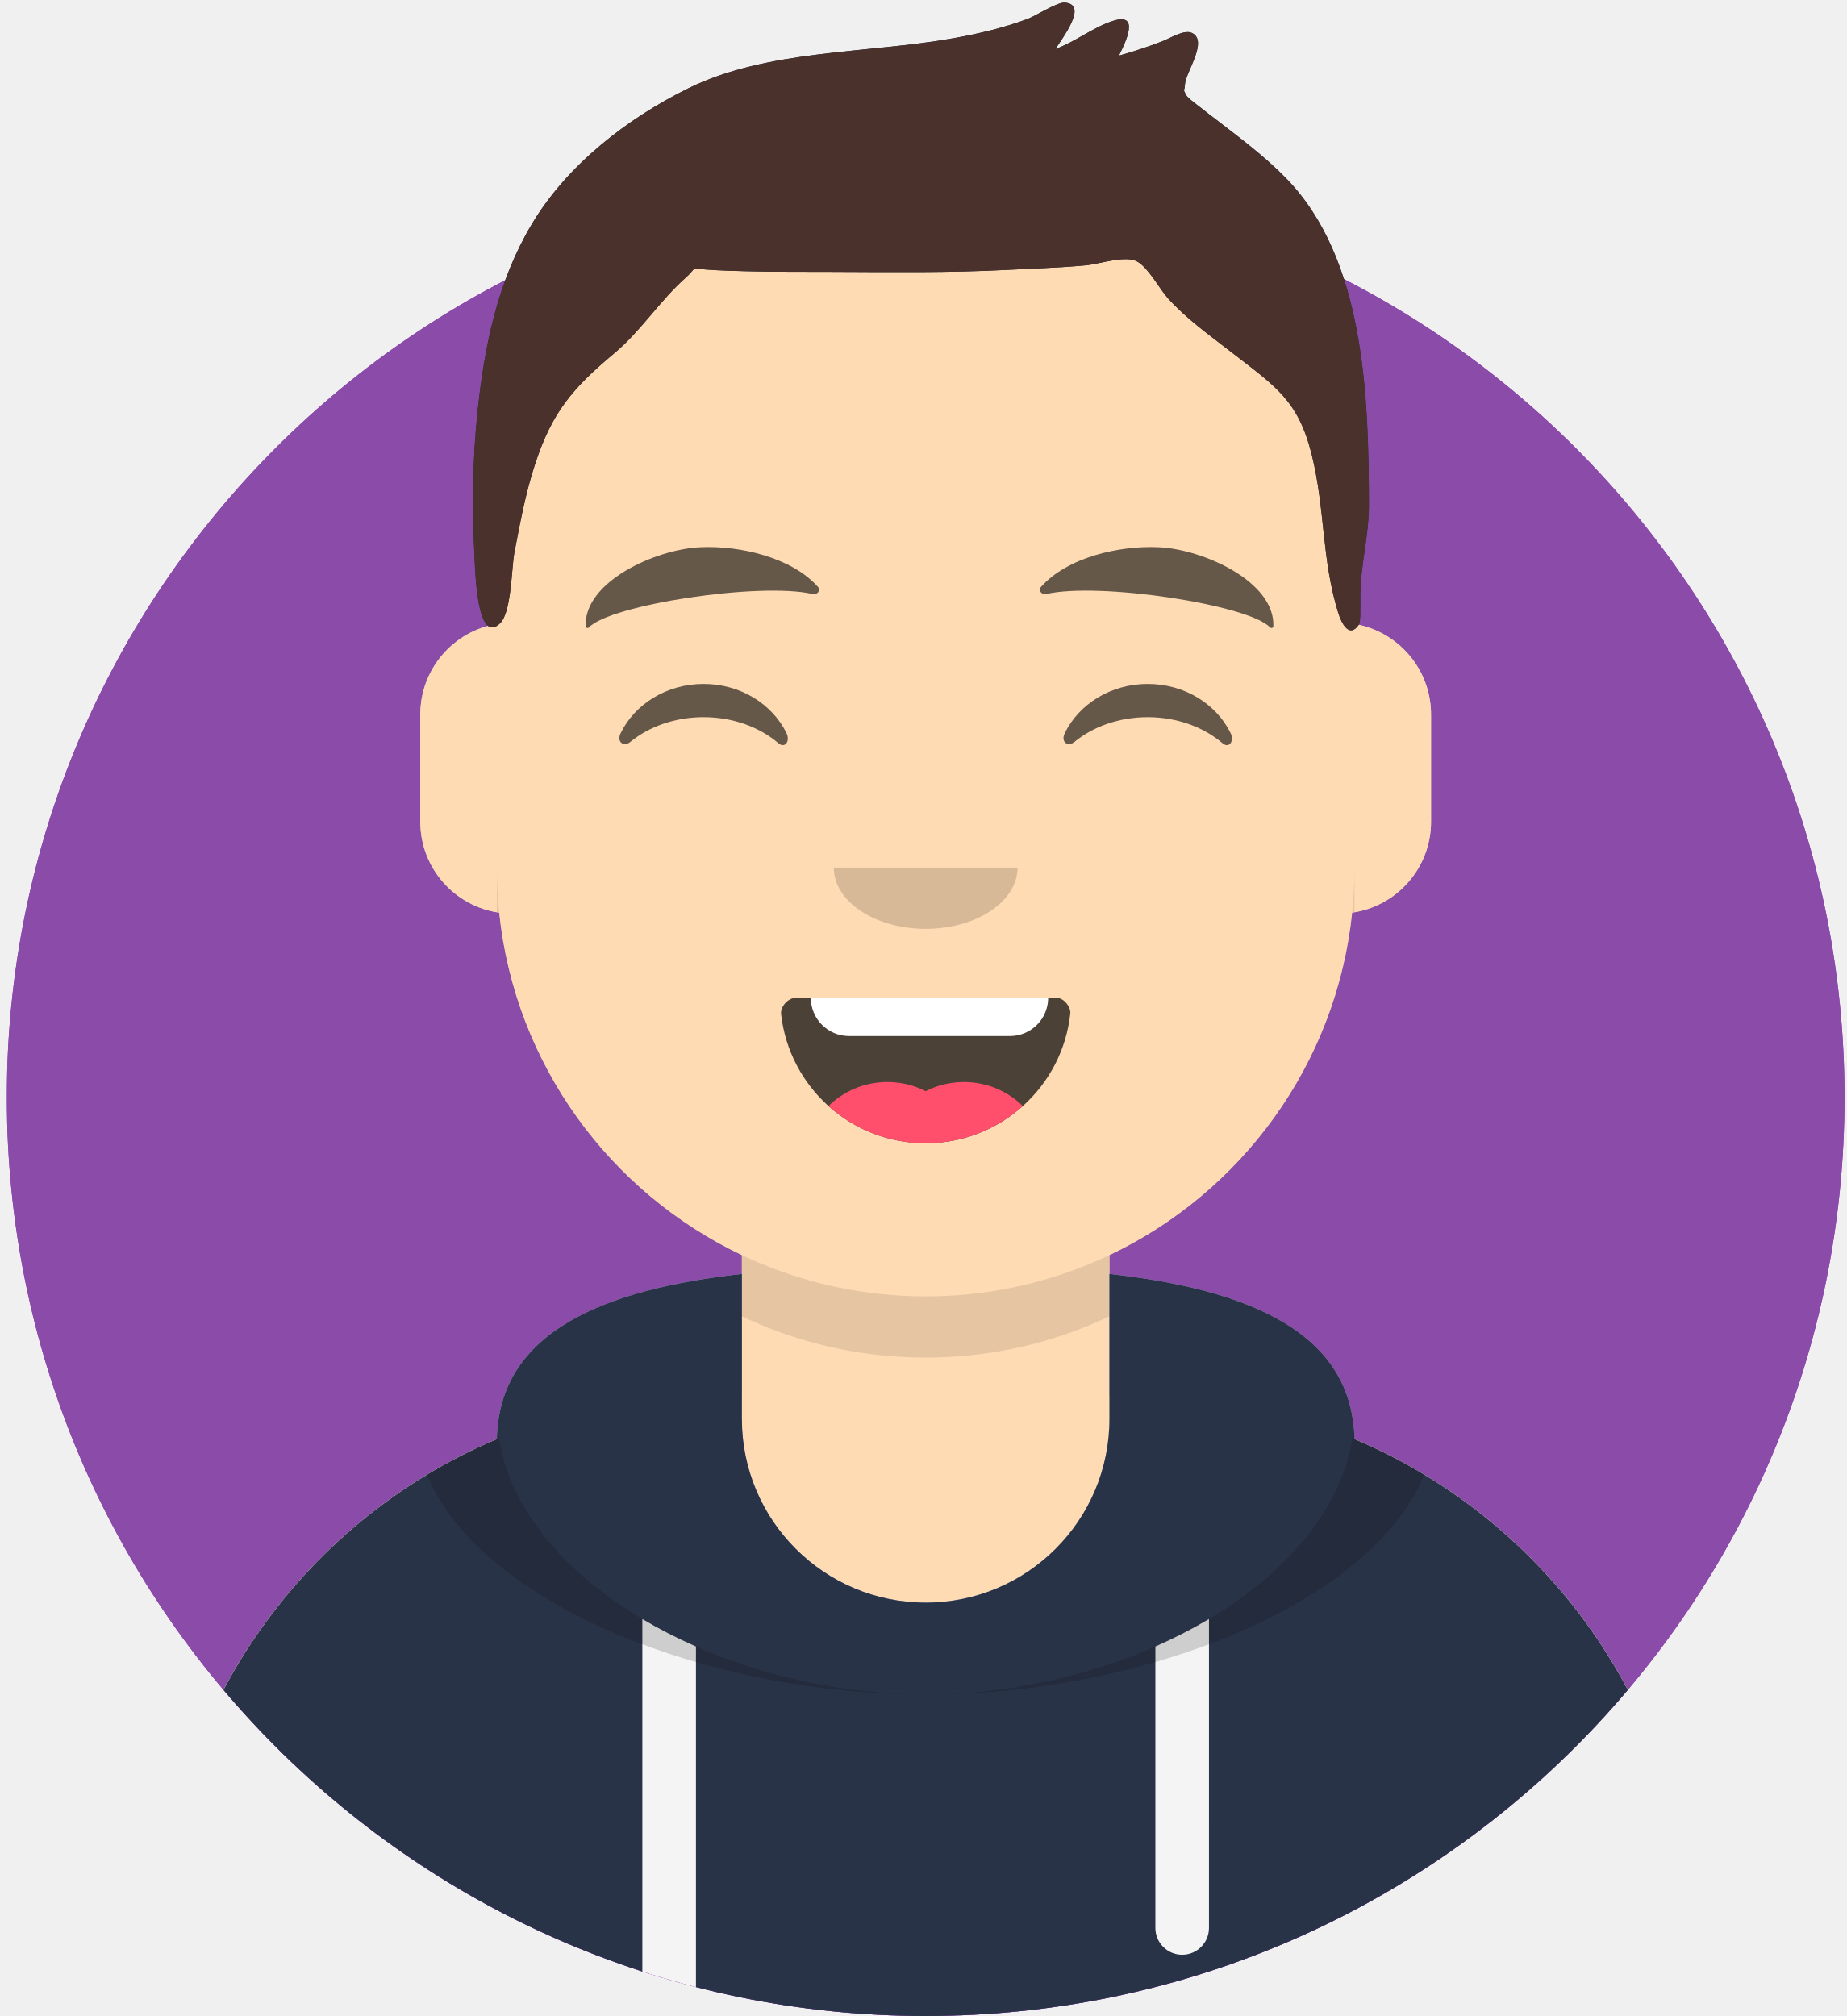
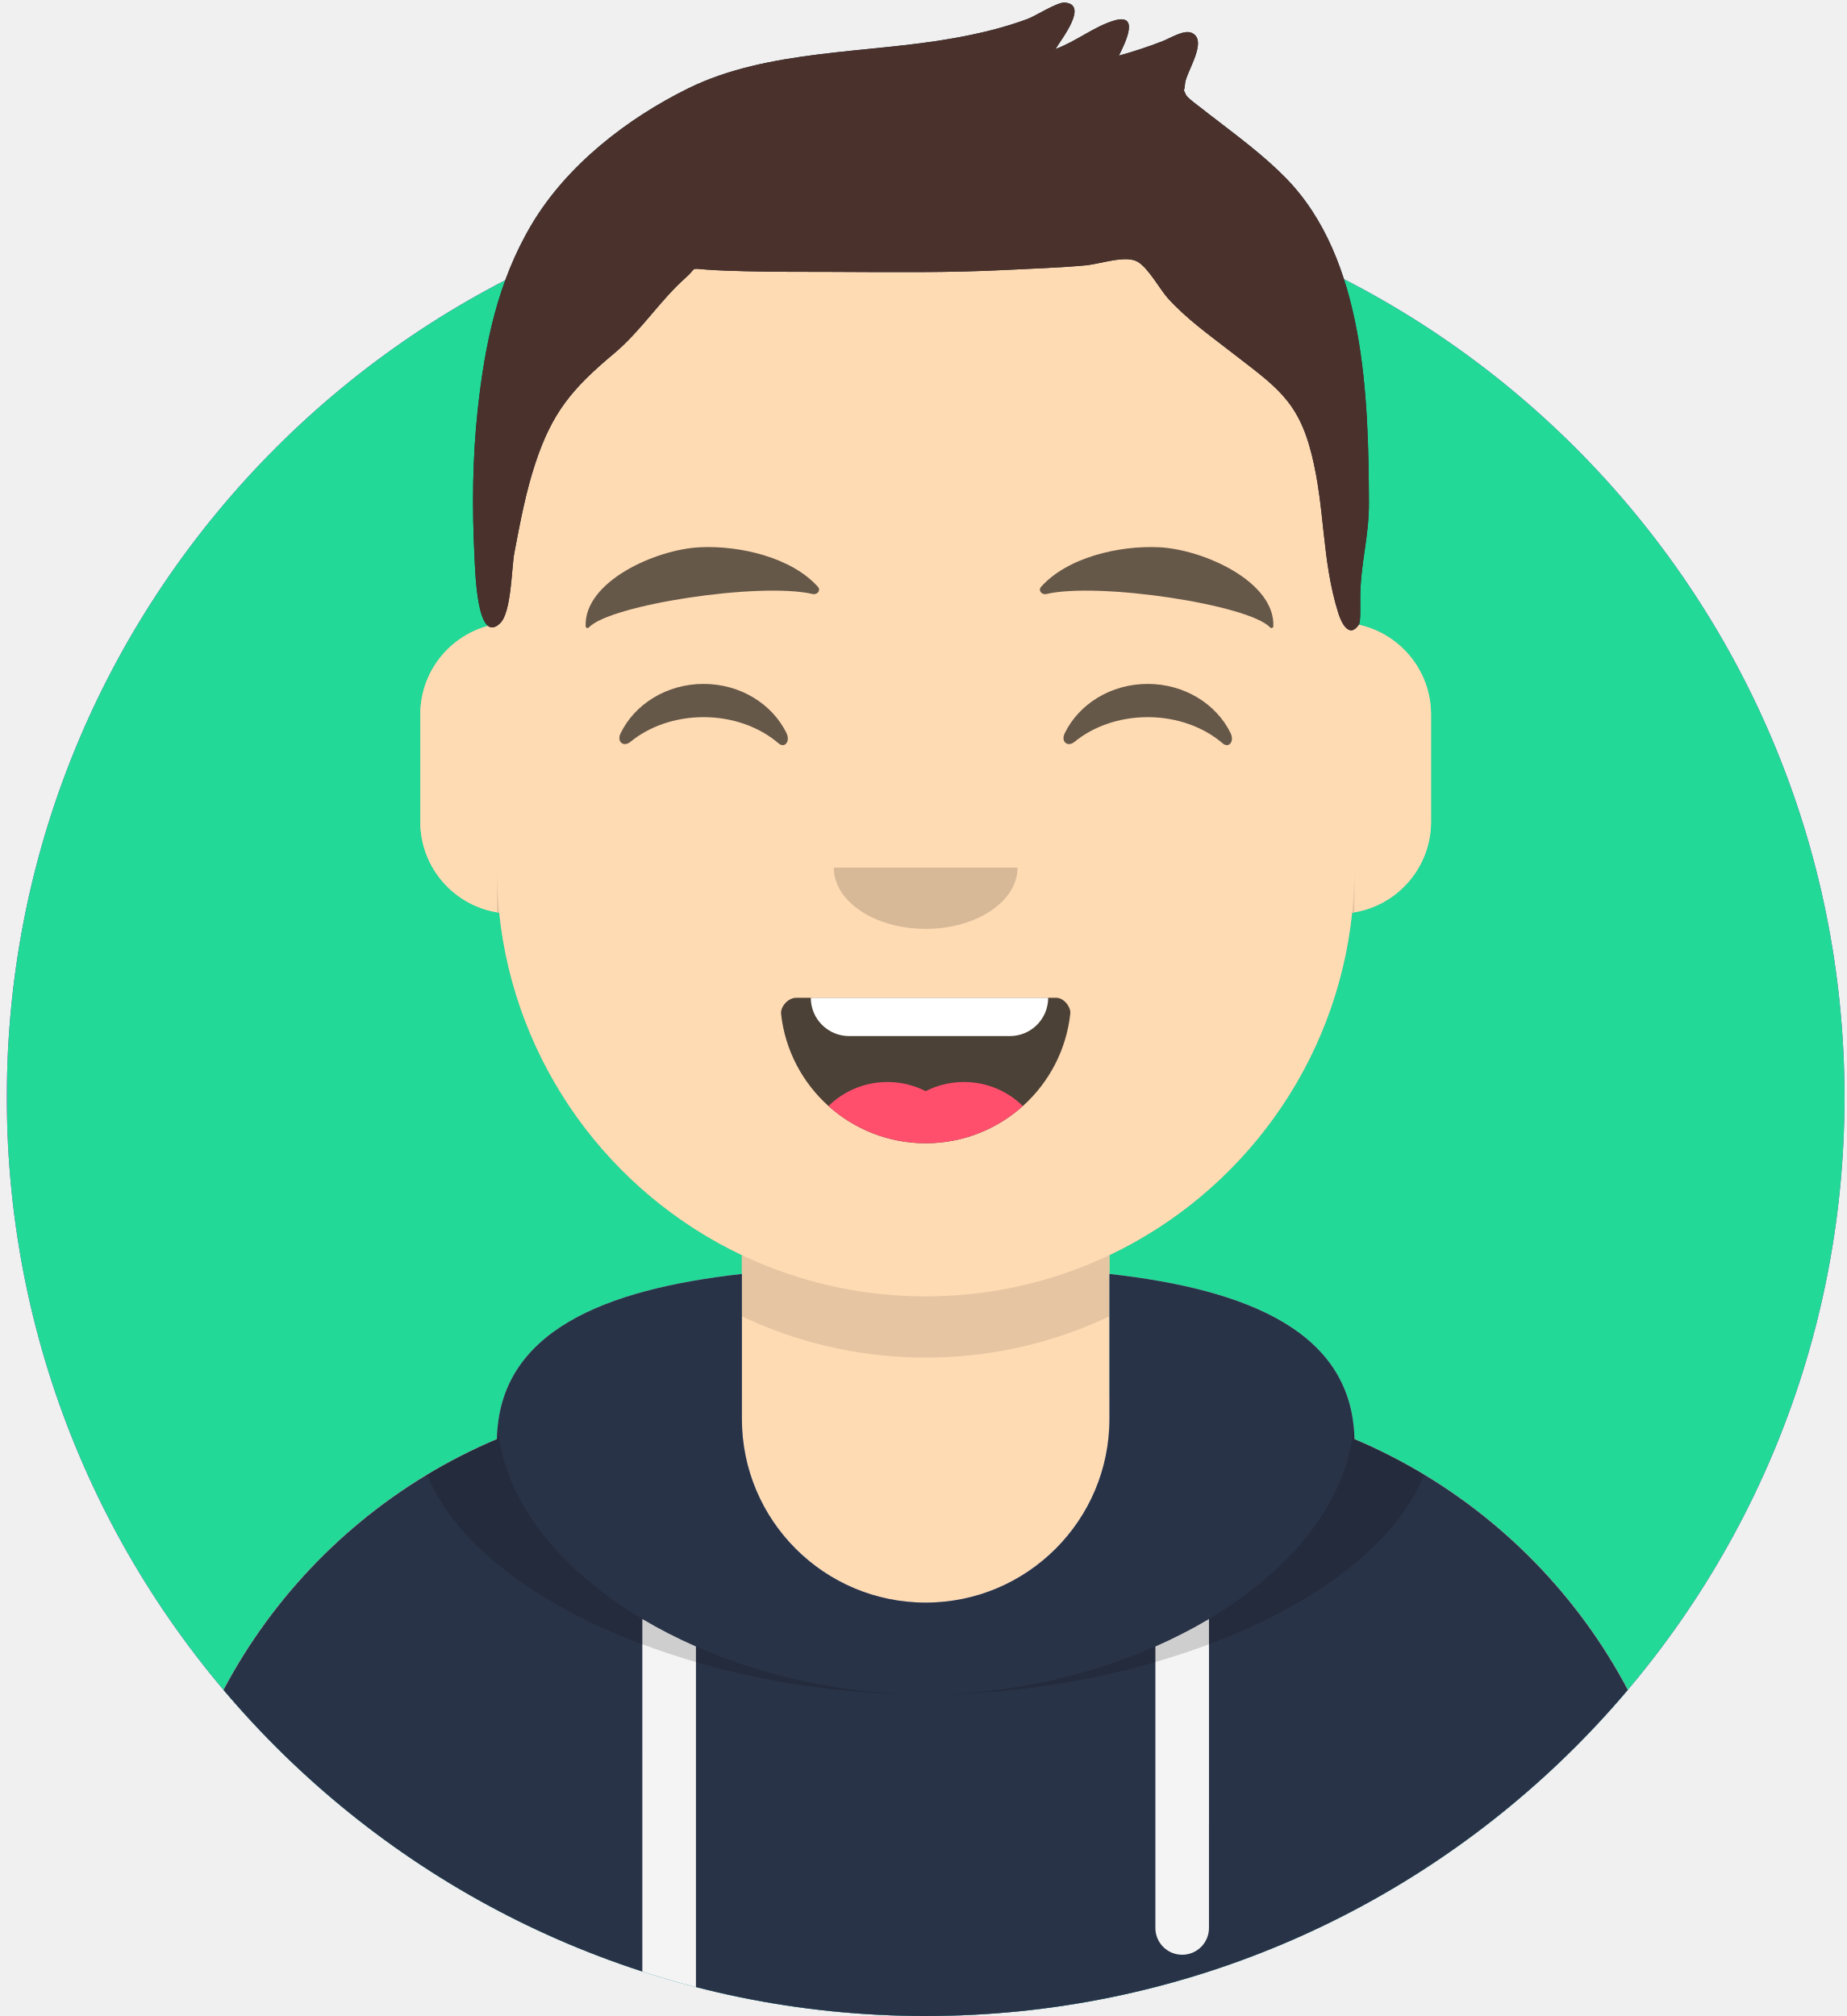
<svg xmlns="http://www.w3.org/2000/svg" xmlns:xlink="http://www.w3.org/1999/xlink" width="217px" height="237px" viewBox="0 0 217 237" version="1.1">
  <defs>
    <circle id="path-1" cx="108" cy="108" r="108" />
    <path d="M-3.19744231e-14,144 L-3.19744231e-14,-1.42108547e-14 L237.6,-1.42108547e-14 L237.6,144 L226.8,144 C226.8,203.647 178.447,252 118.8,252 C59.153,252 10.8,203.647 10.8,144 L10.8,144 L-3.19744231e-14,144 Z" id="path-3" />
    <path d="M90,0 C117.835,-5.11323436e-15 140.4,22.565 140.4,50.4 L140.401,55.949 C145.508,56.807 149.4,61.249 149.4,66.6 L149.4,79.2 C149.4,84.647 145.367,89.152 140.125,89.893 C138.265,107.718 127.114,122.78 111.601,130.149 L111.6,146.7 L115.2,146.7 C150.988,146.7 180,175.712 180,211.5 L180,219.6 L0,219.6 L0,211.5 C-4.38277231e-15,175.712 29.012,146.7 64.8,146.7 L68.4,146.7 L68.4,130.15 C52.886,122.78 41.735,107.718 39.875,89.893 C34.633,89.152 30.6,84.647 30.6,79.2 L30.6,66.6 C30.6,61.249 34.492,56.806 39.6,55.949 L39.6,50.4 C39.6,22.565 62.165,5.11323436e-15 90,0 Z" id="path-5" />
    <path d="M140.401,11.764 C156.691,13.587 169.2,18.597 169.2,31.569 L169.194,31.18 C192.467,41.01 208.8,64.047 208.8,90.9 L208.8,99 L28.8,99 L28.8,90.9 C28.8,64.047 45.133,41.01 68.406,31.18 C68.653,18.496 81.073,13.568 97.2,11.764 L97.2,28.8 C97.2,40.729 106.871,50.4 118.8,50.4 C130.729,50.4 140.4,40.729 140.4,28.8 L140.4,28.8 Z" id="path-7" />
    <path d="M31.606,13.615 C32.558,22.158 39.803,28.8 48.6,28.8 C57.424,28.8 64.687,22.117 65.603,13.536 C65.676,12.845 64.905,11.7 63.938,11.7 C50.534,11.7 40.264,11.7 33.378,11.7 C32.406,11.7 31.511,12.761 31.606,13.615 Z" id="path-9" />
    <rect id="path-11" x="0" y="0" width="237.6" height="252" />
    <path d="M118.135,20.928 C115.651,18.39 112.767,16.236 109.962,14.076 C109.343,13.6 108.715,13.135 108.109,12.641 C107.972,12.528 106.563,11.519 106.394,11.148 C105.988,10.254 106.224,10.95 106.28,9.884 C106.35,8.535 109.1,4.727 107.048,3.854 C106.146,3.47 104.536,4.492 103.67,4.83 C101.977,5.49 100.263,6.054 98.512,6.54 C99.351,4.869 100.95,1.524 97.944,2.419 C95.603,3.116 93.421,4.91 91.068,5.753 C91.847,4.477 94.96,0.523 92.147,0.302 C91.271,0.233 88.724,1.875 87.782,2.226 C84.959,3.275 82.075,3.953 79.111,4.487 C69.033,6.304 57.248,5.786 47.923,10.374 C40.735,13.911 33.636,19.4 29.484,26.389 C25.481,33.125 23.984,40.498 23.146,48.217 C22.532,53.882 22.482,59.738 22.769,65.424 C22.863,67.287 23.073,75.874 25.779,73.273 C27.127,71.978 27.117,66.745 27.457,64.974 C28.133,61.451 28.783,57.911 29.91,54.5 C31.895,48.49 34.238,45.687 39.184,41.547 C42.359,38.89 44.588,35.3 47.625,32.62 C48.99,31.416 47.949,31.542 50.143,31.7 C51.616,31.806 53.097,31.846 54.574,31.885 C57.99,31.974 61.412,31.951 64.829,31.963 C71.711,31.988 78.561,32.085 85.437,31.725 C88.492,31.565 91.556,31.478 94.603,31.195 C96.306,31.038 99.326,29.947 100.728,30.78 C102.01,31.543 103.342,34.034 104.263,35.054 C106.438,37.464 109.032,39.305 111.576,41.282 C116.881,45.403 119.559,46.98 121.17,53.421 C122.775,59.838 122.325,65.791 124.312,72.106 C124.662,73.217 125.586,75.13 126.726,73.415 C126.937,73.096 126.883,71.345 126.883,70.337 C126.883,66.27 127.913,63.218 127.9,59.123 C127.849,46.674 127.447,30.442 118.135,20.928 Z" id="path-13" />
  </defs>
  <g id="Website" stroke="none" stroke-width="1" fill="none" fill-rule="evenodd">
    <g id="mf-avatar" transform="translate(-10, -15)">
      <g id="Circle" transform="translate(10.8, 36)">
        <mask id="mask-2" fill="white">
          <use xlink:href="#path-1" />
        </mask>
        <use id="Circle-Background" fill="#972dc2" xlink:href="#path-1" />
-         <g id="🖍-Circle-Color" mask="url(#mask-2)" fill="#8a4ca8">
+         <g id="🖍-Circle-Color" mask="url(#mask-2)" fill="#23d997">
          <rect id="🖍Color" x="0" y="0" width="216.445" height="216" />
        </g>
      </g>
      <mask id="mask-4" fill="white">
        <use xlink:href="#path-3" />
      </mask>
      <g id="Mask" />
      <g id="Avataaar" mask="url(#mask-4)">
        <g id="Body" transform="translate(28.8, 32.4)">
          <mask id="mask-6" fill="white">
            <use xlink:href="#path-5" />
          </mask>
          <use fill="#D0C6AC" xlink:href="#path-5" />
          <g id="Skin/👶🏻-05-Pale" mask="url(#mask-6)" fill="#FFDBB4">
            <g transform="translate(-28.8, 0)" id="Color">
              <rect x="0" y="0" width="238.384" height="220.355" />
            </g>
          </g>
          <path d="M39.6,84.6 C39.6,112.435 62.165,135 90,135 C117.835,135 140.4,112.435 140.4,84.6 L140.4,84.6 L140.4,91.8 C140.4,119.635 117.835,142.2 90,142.2 C62.165,142.2 39.6,119.635 39.6,91.8 Z" id="Neck-Shadow" fill-opacity="0.1" fill="#000000" mask="url(#mask-6)" />
        </g>
        <g id="Clothing/Hoodie" transform="translate(0, 153)">
          <mask id="mask-8" fill="white">
            <use xlink:href="#path-7" />
          </mask>
          <use id="Hoodie" fill="#B7C1DB" fill-rule="evenodd" xlink:href="#path-7" />
          <g id="Color/Palette/Slate" mask="url(#mask-8)" fill="#293347" fill-rule="evenodd">
            <rect id="🖍Color" x="0" y="0" width="238.491" height="99" />
          </g>
          <path d="M91.8,55.565 L91.8,99 L85.5,99 L85.499,52.335 C87.483,53.514 89.592,54.594 91.8,55.565 Z M152.101,52.334 L152.1,88.65 C152.1,90.39 150.69,91.8 148.95,91.8 C147.21,91.8 145.8,90.39 145.8,88.65 L145.801,55.565 C148.009,54.594 150.118,53.513 152.101,52.334 Z" id="Straps" fill="#F4F4F4" fill-rule="evenodd" mask="url(#mask-8)" />
          <path d="M155.733,11.451 C169.28,14.013 178.65,19.118 178.65,29.077 C178.65,46.818 148.916,61.2 118.8,61.2 C88.684,61.2 58.95,46.818 58.95,29.077 C58.95,19.118 68.32,14.013 81.867,11.451 C73.689,14.466 68.4,19.534 68.4,27.969 C68.4,46.322 93.439,61.2 118.8,61.2 C144.161,61.2 169.2,46.322 169.2,27.969 C169.2,19.71 164.13,14.679 156.241,11.642 Z" id="Shadow" fill-opacity="0.16" fill="#000000" fill-rule="evenodd" mask="url(#mask-8)" />
        </g>
        <g id="Face" transform="translate(68.4, 73.8)">
          <g id="Mouth/Smile" transform="translate(1.8, 46.8)">
            <mask id="mask-10" fill="white">
              <use xlink:href="#path-9" />
            </mask>
            <use id="Mouth" fill-opacity="0.7" fill="#000000" fill-rule="evenodd" xlink:href="#path-9" />
            <path d="M39.6,1.8 L58.5,1.8 C60.985,1.8 63,3.815 63,6.3 L63,11.7 C63,14.185 60.985,16.2 58.5,16.2 L39.6,16.2 C37.115,16.2 35.1,14.185 35.1,11.7 L35.1,6.3 C35.1,3.815 37.115,1.8 39.6,1.8 Z" id="Teeth" fill="#FFFFFF" fill-rule="evenodd" mask="url(#mask-10)" />
            <g id="Tongue" stroke-width="1" fill-rule="evenodd" mask="url(#mask-10)" fill="#FF4F6D">
              <g transform="translate(34.2, 21.6)">
                <circle cx="9.9" cy="9.9" r="9.9" />
                <circle cx="18.9" cy="9.9" r="9.9" />
              </g>
            </g>
          </g>
          <g id="Nose/Default" transform="translate(25.2, 36)" fill="#000000" fill-opacity="0.16">
            <path d="M14.4,7.2 C14.4,11.176 19.235,14.4 25.2,14.4 L25.2,14.4 C31.165,14.4 36,11.176 36,7.2" id="Nose" />
          </g>
          <g id="Eyes/Happy-😁" transform="translate(0, 7.2)" fill="#000000" fill-opacity="0.6">
            <path d="M14.544,20.203 C16.206,16.784 19.948,14.4 24.298,14.4 C28.632,14.4 32.363,16.767 34.034,20.166 C34.53,21.176 33.824,22.003 33.112,21.39 C30.906,19.494 27.773,18.309 24.298,18.309 C20.931,18.309 17.886,19.421 15.694,21.214 C14.892,21.87 14.058,21.203 14.544,20.203 Z" id="Squint" />
            <path d="M66.744,20.203 C68.406,16.784 72.148,14.4 76.498,14.4 C80.832,14.4 84.563,16.767 86.234,20.166 C86.73,21.176 86.024,22.003 85.312,21.39 C83.106,19.494 79.973,18.309 76.498,18.309 C73.131,18.309 70.086,19.421 67.894,21.214 C67.092,21.87 66.258,21.203 66.744,20.203 Z" id="Squint" />
          </g>
          <g id="Eyebrow/Natural/Default-Natural" fill="#000000" fill-opacity="0.6">
            <path d="M23.435,5.589 C18.25,6.285 10.164,10.805 10.84,16.036 C10.862,16.207 11.121,16.261 11.233,16.118 C13.471,13.248 30.774,9.033 37.075,9.913 C37.652,9.994 38.032,9.399 37.639,9.027 C34.269,5.845 28.08,4.961 23.435,5.589" id="Eyebrow" transform="translate(24.3, 10.8) rotate(5) translate(-24.3, -10.8) " />
            <path d="M76.535,5.589 C71.35,6.285 63.264,10.805 63.94,16.036 C63.962,16.207 64.221,16.261 64.333,16.118 C66.571,13.248 83.874,9.033 90.175,9.913 C90.752,9.994 91.132,9.399 90.739,9.027 C87.369,5.845 81.18,4.961 76.535,5.589" id="Eyebrow" transform="translate(77.4, 10.8) scale(-1, 1) rotate(5) translate(-77.4, -10.8) " />
          </g>
        </g>
        <g id="Top">
          <mask id="mask-12" fill="white">
            <use xlink:href="#path-11" />
          </mask>
          <g id="Mask" />
          <g mask="url(#mask-12)">
            <g transform="translate(43, 15)">
              <mask id="mask-14" fill="white">
                <use xlink:href="#path-13" />
              </mask>
              <use id="Short-Hair" stroke="none" fill="#1F3140" fill-rule="evenodd" xlink:href="#path-13" />
              <g id="Color/Hair/Brown-Dark" stroke="none" fill="none" mask="url(#mask-14)" fill-rule="evenodd">
                <g transform="translate(-43.1, -15)" fill="#4A312C" id="Color">
                  <rect x="0" y="0" width="239.107" height="252.406" />
                </g>
              </g>
            </g>
          </g>
        </g>
      </g>
    </g>
  </g>
</svg>
